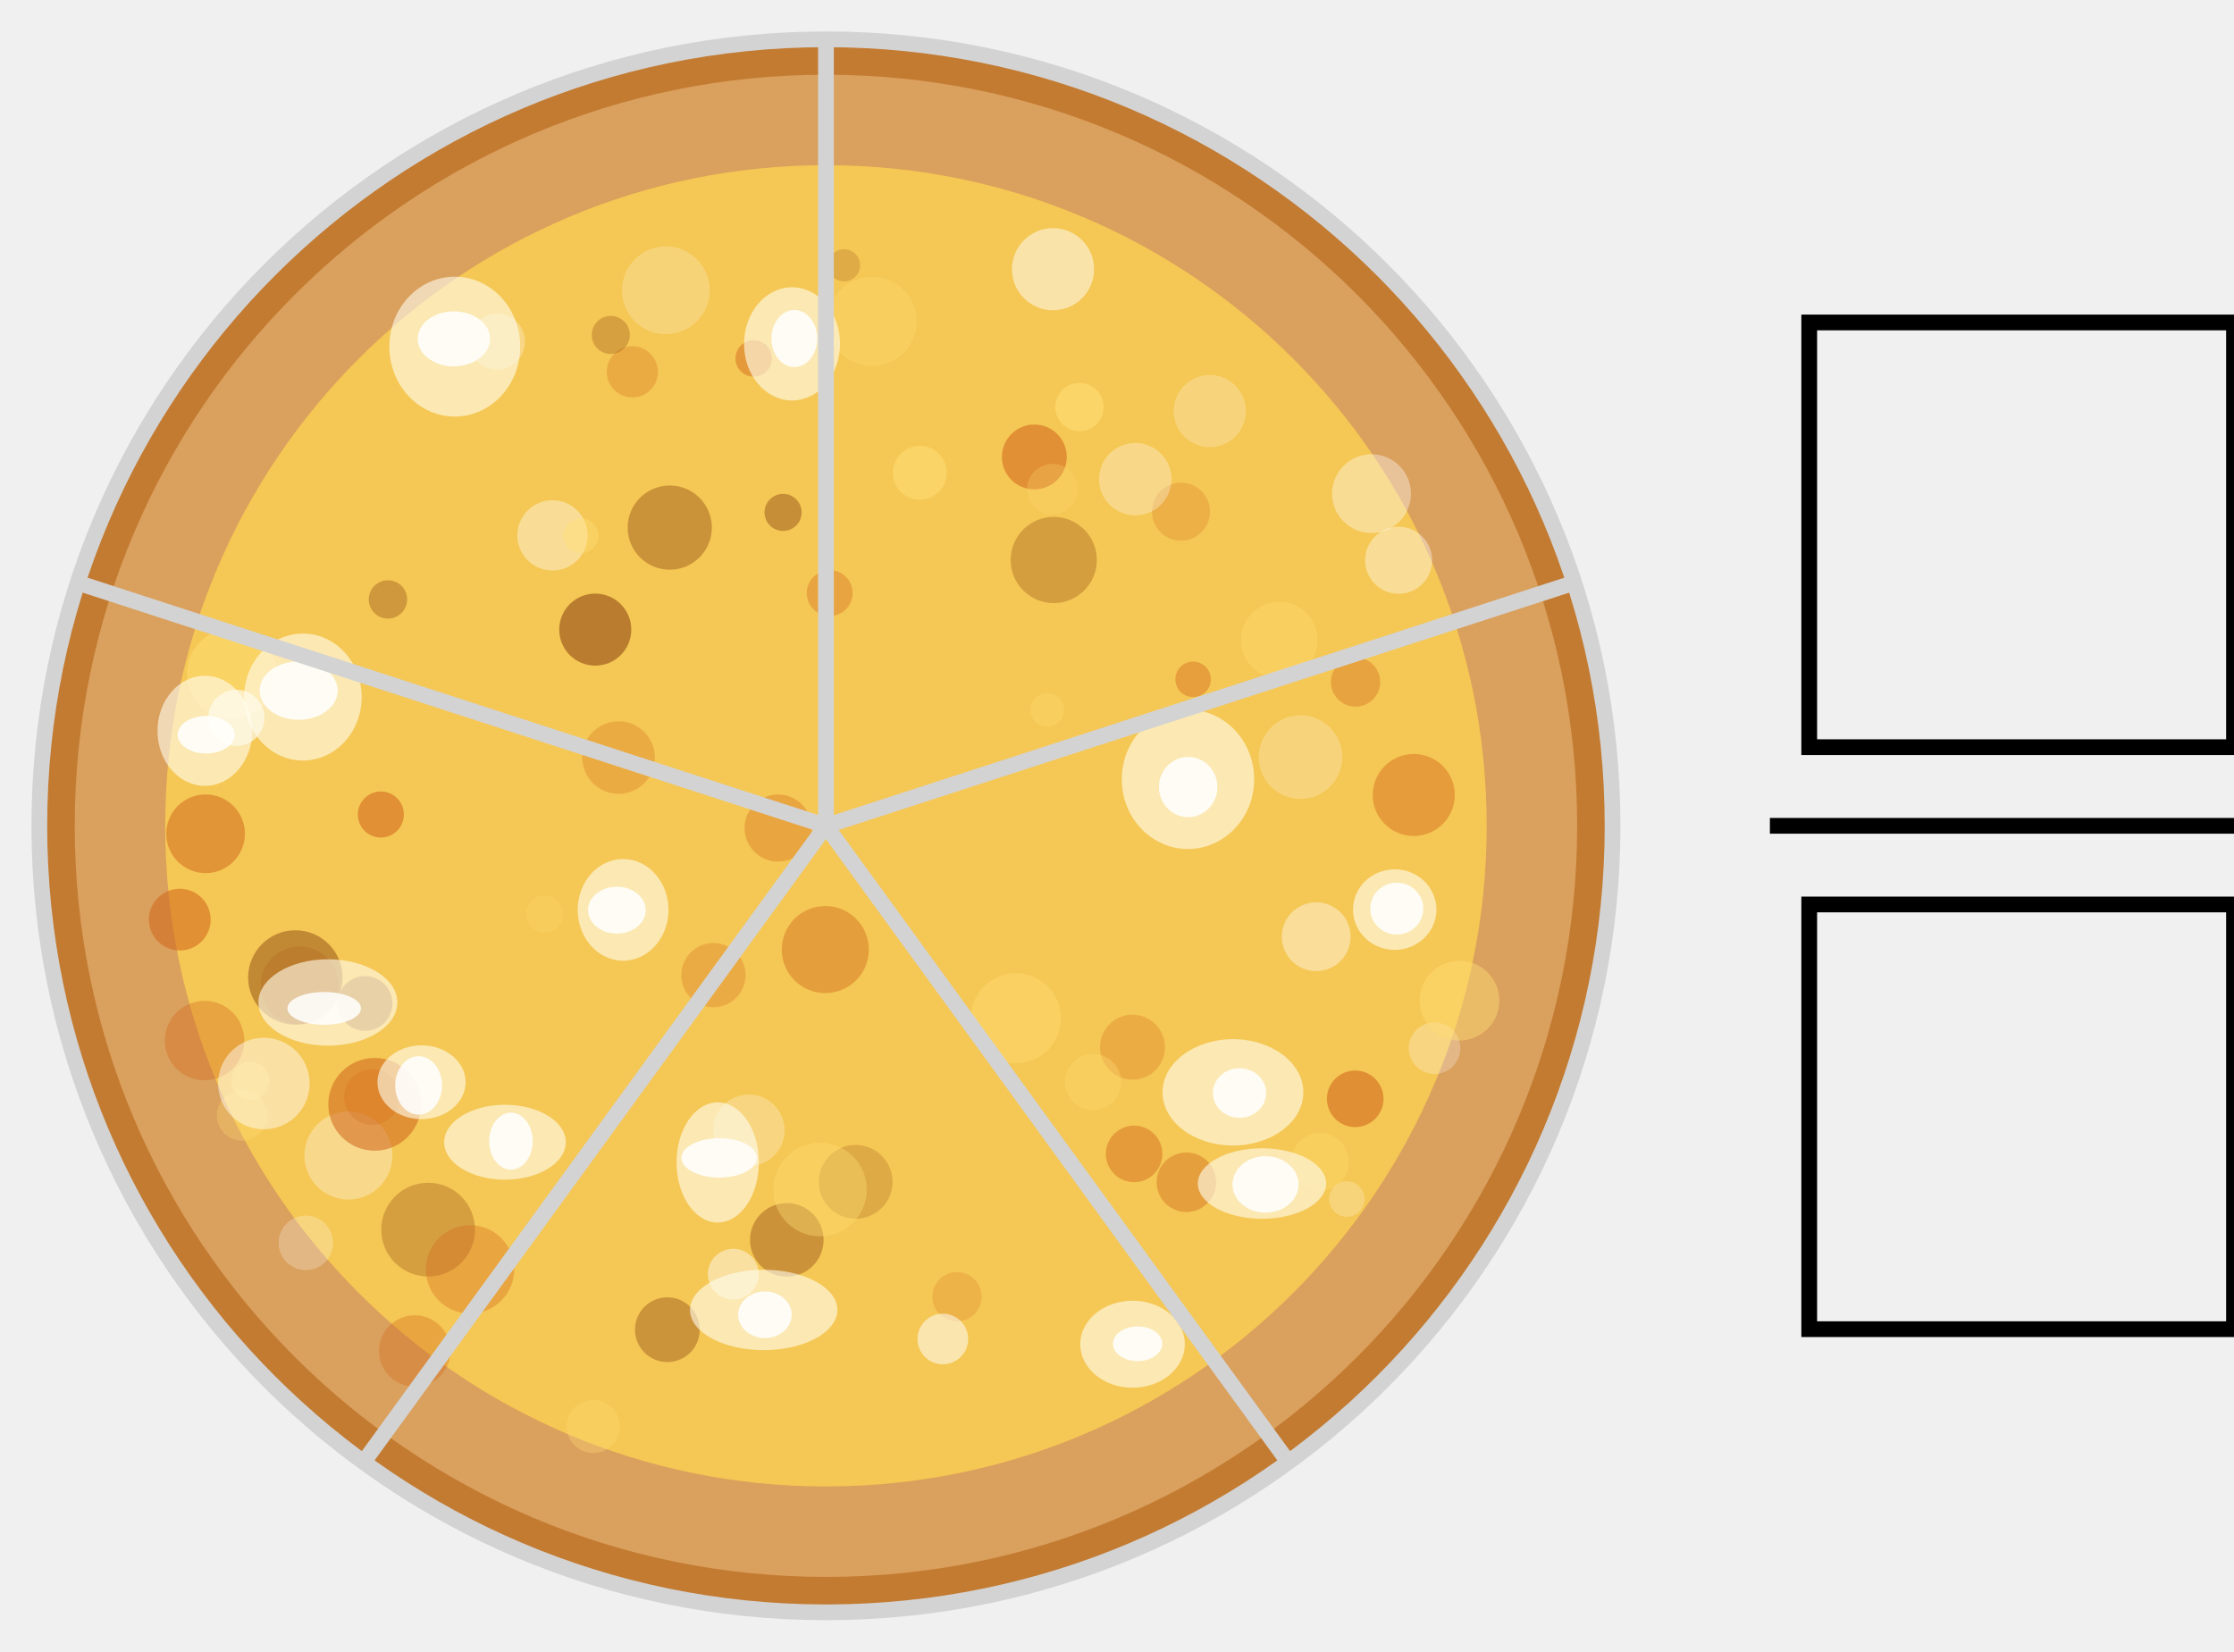
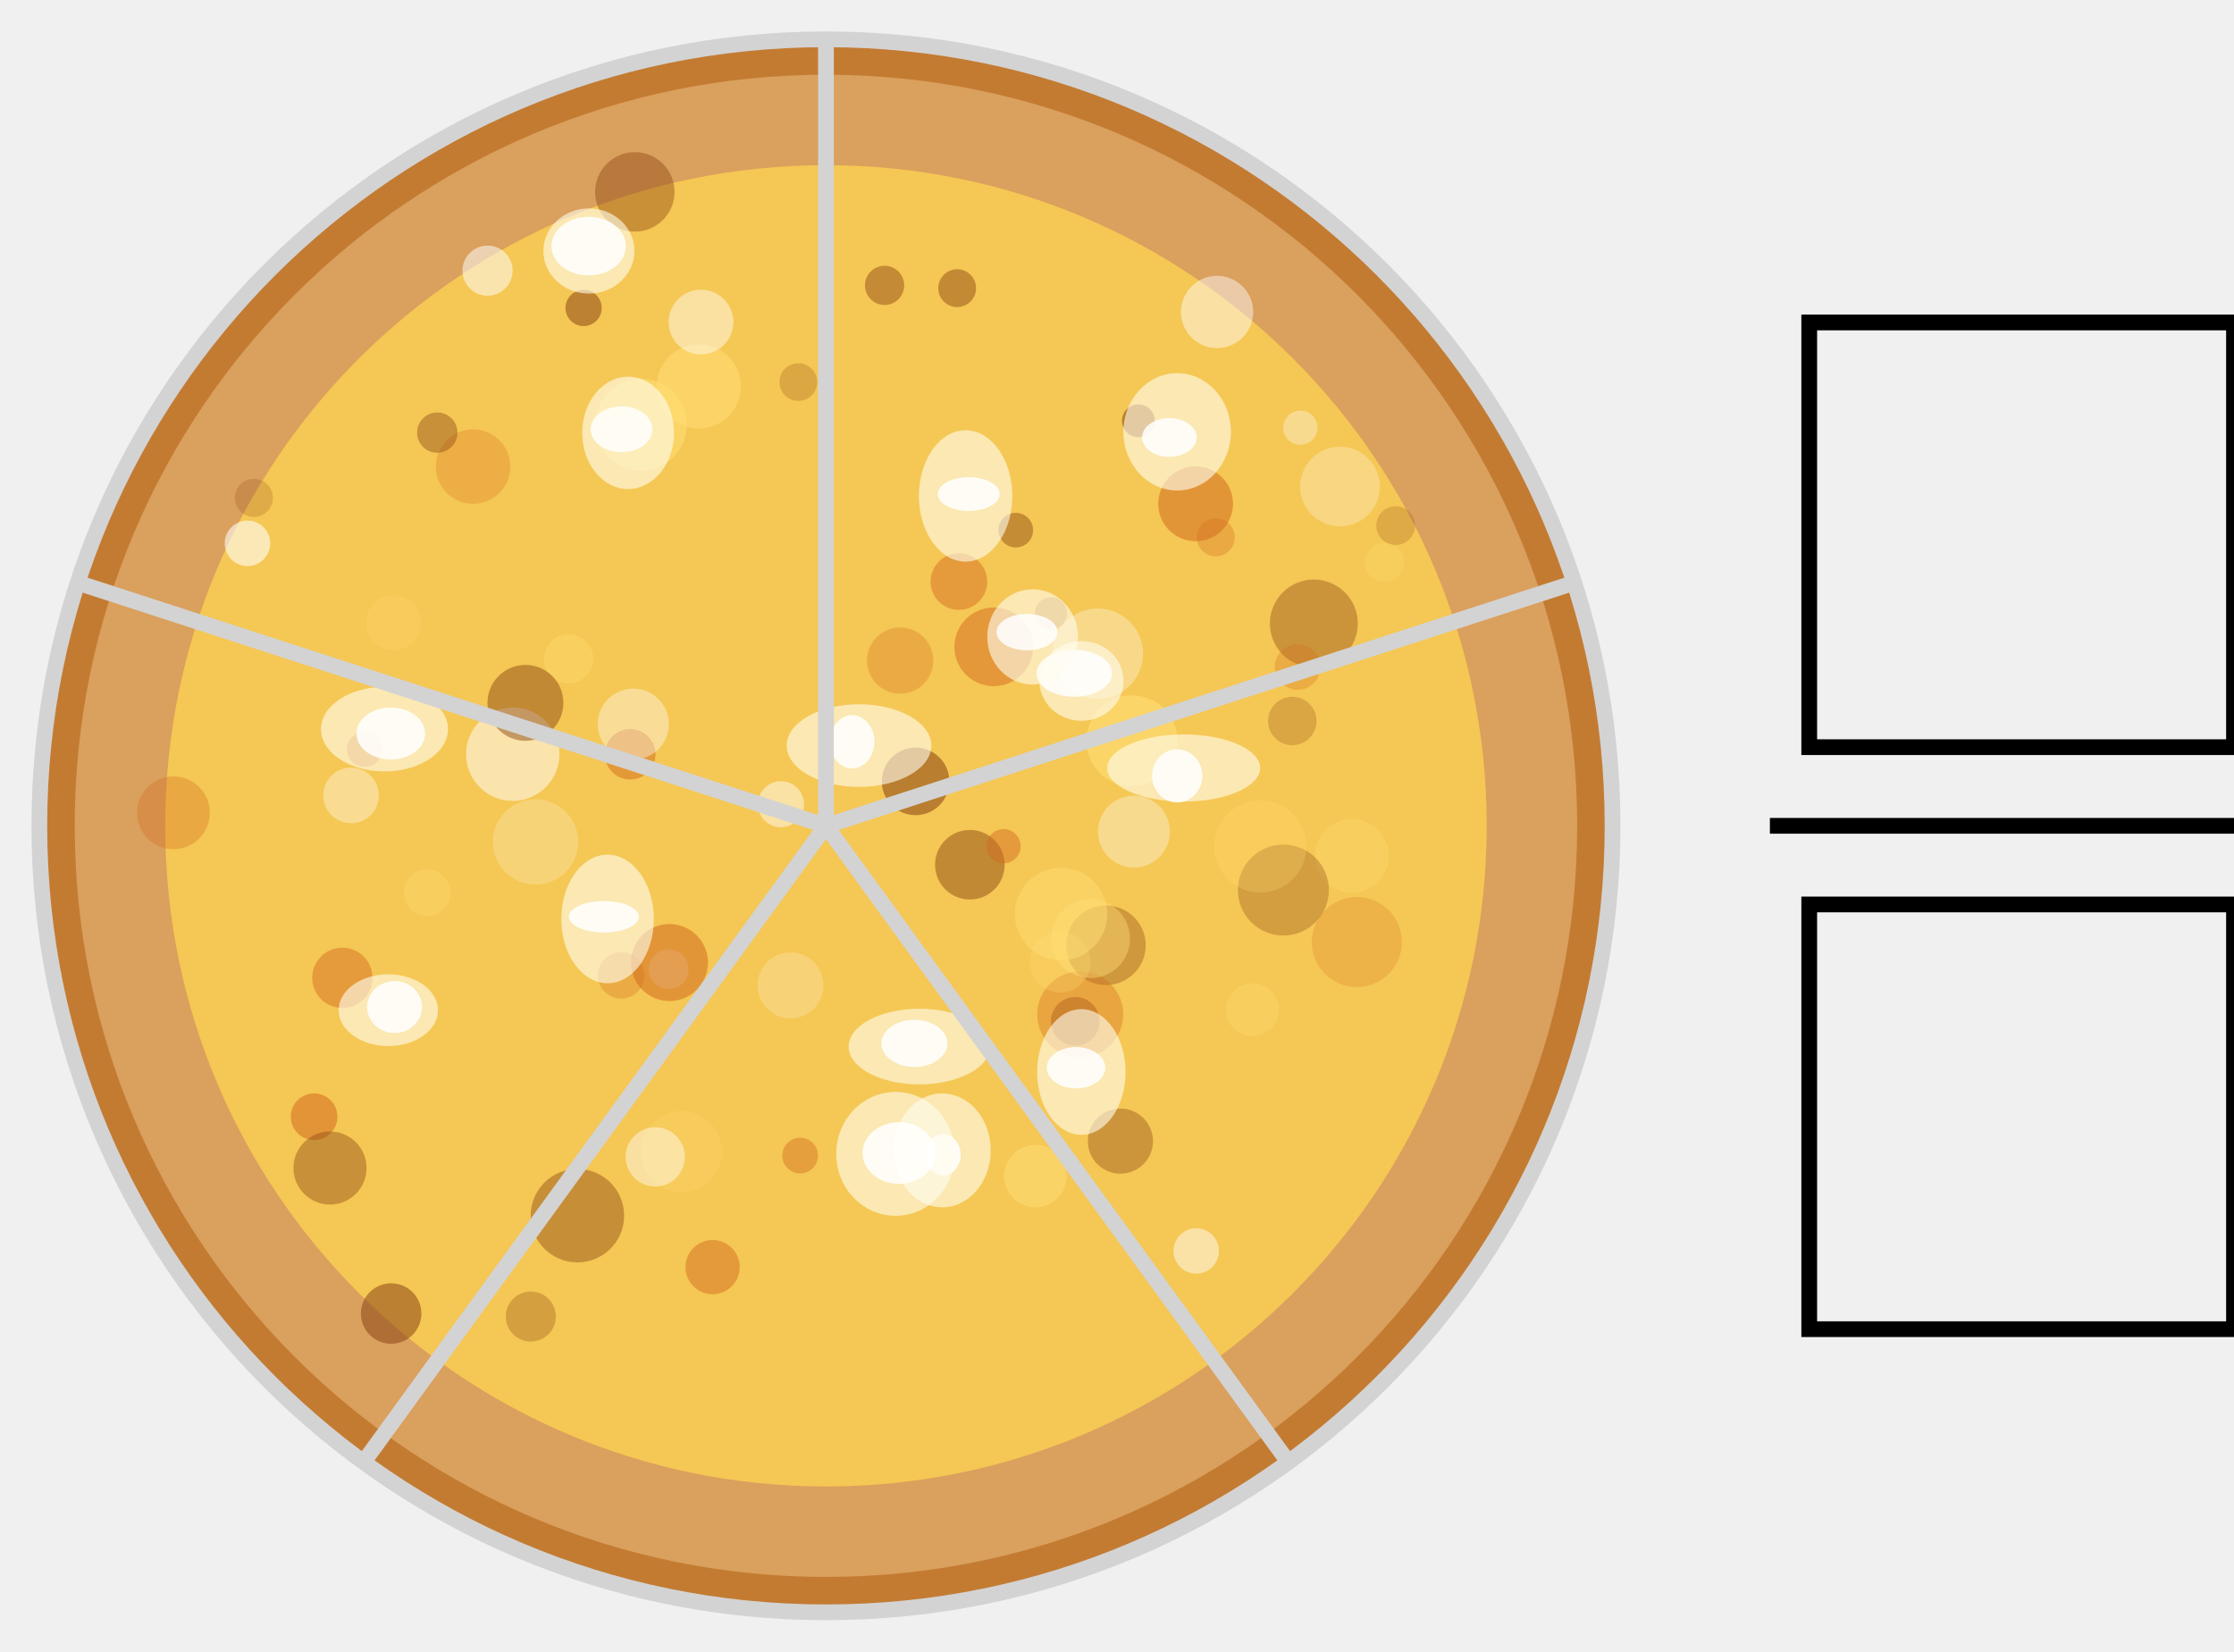
<svg xmlns="http://www.w3.org/2000/svg" xmlns:xlink="http://www.w3.org/1999/xlink" width="284.0" height="210" viewBox="0 0 284.0 210">
  <defs>
-     <clipPath id="clip-4494200656-4428709584">
+     <clipPath id="clip-4536684368-4536805328">
      <circle cx="105.0" cy="105.0" r="100" fill="none" />
    </clipPath>
  </defs>
  <g>
    <circle cx="105.0" cy="105.0" r="100" fill="#F5C754" />
-     <use xlink:href="#clip-4494200656-4428709584" />
-     <g clip-path="url(#clip-4494200656-4428709584)">
+     <use xlink:href="#clip-4536684368-4536805328" />
+     <g clip-path="url(#clip-4536684368-4536805328)">
      <circle cx="105.0" cy="105.0" r="92" stroke="#DAA05D" stroke-width="16" fill="none" />
      <circle cx="105.0" cy="105.0" r="98" stroke="#C37B32" stroke-width="5" fill="none" />
-       <circle cx="107.302" cy="33.732" r="2.04" fill="#8B4513" fill-opacity="0.218" />
-       <circle cx="105.475" cy="75.409" r="2.915" fill="#D2691E" fill-opacity="0.36" />
-       <circle cx="162.63" cy="81.373" r="4.864" fill="#FFDE75" fill-opacity="0.36" />
-       <circle cx="129.143" cy="129.466" r="5.739" fill="#FFDE75" fill-opacity="0.416" />
-       <circle cx="49.317" cy="76.215" r="2.437" fill="#8B4513" fill-opacity="0.361" />
-       <circle cx="133.955" cy="71.202" r="5.48" fill="#8B4513" fill-opacity="0.312" />
-       <circle cx="143.966" cy="133.147" r="4.129" fill="#D2691E" fill-opacity="0.282" />
-       <circle cx="75.417" cy="181.374" r="3.377" fill="#FFDE75" fill-opacity="0.341" />
-       <circle cx="54.427" cy="156.345" r="5.958" fill="#8B4513" fill-opacity="0.301" />
-       <circle cx="104.917" cy="120.733" r="5.534" fill="#D2691E" fill-opacity="0.431" />
-       <circle cx="95.81" cy="45.572" r="2.313" fill="#D2691E" fill-opacity="0.478" />
-       <circle cx="177.805" cy="71.235" r="4.264" fill="#FFFFFF" fill-opacity="0.39" />
-       <circle cx="138.955" cy="137.569" r="3.569" fill="#FFDE75" fill-opacity="0.349" />
-       <circle cx="44.295" cy="146.925" r="5.594" fill="#FFFFFF" fill-opacity="0.325" />
-       <circle cx="171.219" cy="152.456" r="2.26" fill="#FFFFFF" fill-opacity="0.224" />
-       <circle cx="63.183" cy="43.43" r="3.56" fill="#FFFFFF" fill-opacity="0.275" />
-       <circle cx="108.771" cy="150.269" r="4.691" fill="#8B4513" fill-opacity="0.223" />
-       <circle cx="182.365" cy="133.273" r="3.283" fill="#FFFFFF" fill-opacity="0.254" />
-       <circle cx="144.176" cy="146.714" r="3.591" fill="#D2691E" fill-opacity="0.464" />
-       <circle cx="70.238" cy="68.071" r="4.468" fill="#FFFFFF" fill-opacity="0.394" />
-       <circle cx="80.384" cy="47.279" r="3.255" fill="#D2691E" fill-opacity="0.296" />
-       <circle cx="121.66" cy="164.872" r="3.124" fill="#D2691E" fill-opacity="0.215" />
-       <circle cx="98.92" cy="105.286" r="4.263" fill="#D2691E" fill-opacity="0.37" />
-       <circle cx="174.355" cy="62.767" r="5.015" fill="#FFFFFF" fill-opacity="0.371" />
-       <circle cx="26.137" cy="106.013" r="5.002" fill="#D2691E" fill-opacity="0.525" />
-       <circle cx="59.756" cy="161.395" r="5.615" fill="#D2691E" fill-opacity="0.371" />
-       <circle cx="150.138" cy="65.06" r="3.686" fill="#D2691E" fill-opacity="0.245" />
-       <circle cx="131.491" cy="58.1" r="4.123" fill="#D2691E" fill-opacity="0.577" />
-       <circle cx="29.479" cy="85.681" r="5.735" fill="#FFDE75" fill-opacity="0.518" />
-       <circle cx="95.197" cy="143.716" r="4.548" fill="#FFFFFF" fill-opacity="0.262" />
-       <circle cx="90.695" cy="123.985" r="4.083" fill="#D2691E" fill-opacity="0.291" />
-       <circle cx="46.407" cy="127.586" r="3.476" fill="#8B4513" fill-opacity="0.434" />
-       <circle cx="26.007" cy="132.308" r="5.049" fill="#D2691E" fill-opacity="0.373" />
-       <circle cx="22.855" cy="116.927" r="3.924" fill="#D2691E" fill-opacity="0.58" />
-       <circle cx="172.283" cy="139.71" r="3.595" fill="#D2691E" fill-opacity="0.586" />
-       <circle cx="85.143" cy="67.084" r="5.351" fill="#8B4513" fill-opacity="0.41" />
-       <circle cx="100.024" cy="157.646" r="4.676" fill="#8B4513" fill-opacity="0.402" />
-       <circle cx="78.639" cy="96.323" r="4.615" fill="#D2691E" fill-opacity="0.295" />
-       <circle cx="84.65" cy="36.908" r="5.582" fill="#FFFFFF" fill-opacity="0.209" />
-       <circle cx="153.797" cy="52.268" r="4.588" fill="#FFFFFF" fill-opacity="0.231" />
-       <circle cx="119.86" cy="170.248" r="3.221" fill="#FFFFFF" fill-opacity="0.528" />
-       <circle cx="151.674" cy="86.375" r="2.255" fill="#D2691E" fill-opacity="0.424" />
-       <circle cx="47.301" cy="139.489" r="3.54" fill="#D2691E" fill-opacity="0.272" />
-       <circle cx="48.415" cy="103.565" r="2.927" fill="#D2691E" fill-opacity="0.578" />
-       <circle cx="38.097" cy="125.298" r="4.953" fill="#D2691E" fill-opacity="0.245" />
-       <circle cx="69.241" cy="116.222" r="2.378" fill="#FFDE75" fill-opacity="0.208" />
-       <circle cx="165.329" cy="96.264" r="5.308" fill="#FFFFFF" fill-opacity="0.235" />
-       <circle cx="133.135" cy="90.258" r="2.148" fill="#FFDE75" fill-opacity="0.34" />
-       <circle cx="110.873" cy="40.862" r="5.677" fill="#FFDE75" fill-opacity="0.322" />
-       <circle cx="37.543" cy="124.278" r="5.998" fill="#8B4513" fill-opacity="0.48" />
-       <circle cx="172.327" cy="86.716" r="3.129" fill="#D2691E" fill-opacity="0.383" />
-       <circle cx="52.726" cy="171.777" r="4.543" fill="#D2691E" fill-opacity="0.352" />
-       <circle cx="137.229" cy="51.756" r="3.075" fill="#FFDE75" fill-opacity="0.589" />
-       <circle cx="167.797" cy="147.749" r="3.693" fill="#FFDE75" fill-opacity="0.288" />
-       <circle cx="150.82" cy="150.321" r="3.78" fill="#D2691E" fill-opacity="0.422" />
-       <circle cx="30.776" cy="141.824" r="3.208" fill="#FFDE75" fill-opacity="0.3" />
-       <circle cx="30.049" cy="91.273" r="3.571" fill="#FFFFFF" fill-opacity="0.587" />
-       <circle cx="133.793" cy="62.209" r="3.228" fill="#FFDE75" fill-opacity="0.242" />
-       <circle cx="84.837" cy="169.067" r="4.116" fill="#8B4513" fill-opacity="0.389" />
-       <circle cx="179.727" cy="101.079" r="5.216" fill="#D2691E" fill-opacity="0.456" />
-       <circle cx="77.645" cy="42.587" r="2.42" fill="#8B4513" fill-opacity="0.296" />
-       <circle cx="104.242" cy="151.249" r="5.945" fill="#FFDE75" fill-opacity="0.391" />
-       <circle cx="73.839" cy="68.126" r="2.223" fill="#FFDE75" fill-opacity="0.429" />
-       <circle cx="47.633" cy="140.413" r="5.898" fill="#D2691E" fill-opacity="0.571" />
-       <circle cx="144.322" cy="60.924" r="4.605" fill="#FFFFFF" fill-opacity="0.303" />
-       <circle cx="31.816" cy="137.409" r="2.414" fill="#FFDE75" fill-opacity="0.395" />
-       <circle cx="133.866" cy="34.227" r="5.223" fill="#FFFFFF" fill-opacity="0.497" />
-       <circle cx="167.326" cy="119.101" r="4.376" fill="#FFFFFF" fill-opacity="0.399" />
-       <circle cx="185.536" cy="127.223" r="5.071" fill="#FFDE75" fill-opacity="0.462" />
-       <circle cx="116.929" cy="60.113" r="3.437" fill="#FFDE75" fill-opacity="0.53" />
-       <circle cx="33.543" cy="137.766" r="5.819" fill="#FFFFFF" fill-opacity="0.461" />
-       <circle cx="99.551" cy="65.152" r="2.359" fill="#8B4513" fill-opacity="0.431" />
-       <circle cx="38.881" cy="158.025" r="3.469" fill="#FFFFFF" fill-opacity="0.244" />
-       <circle cx="75.674" cy="80.053" r="4.58" fill="#8B4513" fill-opacity="0.56" />
-       <circle cx="93.219" cy="162.009" r="3.235" fill="#FFFFFF" fill-opacity="0.448" />
-       <ellipse cx="79.214" cy="115.686" rx="5.774" ry="6.467" fill="#FFFDF0" fill-opacity="0.6" />
-       <ellipse cx="78.423" cy="115.725" rx="3.671" ry="2.984" fill="#FFFFFF" fill-opacity="0.85" />
-       <ellipse cx="26.047" cy="92.924" rx="6.024" ry="6.998" fill="#FFFDF0" fill-opacity="0.6" />
-       <ellipse cx="26.21" cy="93.417" rx="3.625" ry="2.389" fill="#FFFFFF" fill-opacity="0.85" />
-       <ellipse cx="38.511" cy="88.626" rx="7.47" ry="8.075" fill="#FFFDF0" fill-opacity="0.6" />
-       <ellipse cx="37.974" cy="87.806" rx="4.962" ry="3.715" fill="#FFFFFF" fill-opacity="0.85" />
-       <ellipse cx="57.814" cy="44.074" rx="8.319" ry="8.892" fill="#FFFDF0" fill-opacity="0.6" />
-       <ellipse cx="57.696" cy="43.085" rx="4.602" ry="3.5" fill="#FFFFFF" fill-opacity="0.85" />
-       <ellipse cx="156.74" cy="138.888" rx="8.955" ry="6.763" fill="#FFFDF0" fill-opacity="0.6" />
-       <ellipse cx="157.576" cy="138.974" rx="3.391" ry="3.155" fill="#FFFFFF" fill-opacity="0.85" />
-       <ellipse cx="41.688" cy="127.463" rx="8.836" ry="5.495" fill="#FFFDF0" fill-opacity="0.6" />
-       <ellipse cx="41.216" cy="128.212" rx="4.675" ry="2.085" fill="#FFFFFF" fill-opacity="0.85" />
-       <ellipse cx="97.086" cy="166.556" rx="9.37" ry="5.111" fill="#FFFDF0" fill-opacity="0.6" />
-       <ellipse cx="97.242" cy="167.168" rx="3.406" ry="2.966" fill="#FFFFFF" fill-opacity="0.85" />
-       <ellipse cx="151.023" cy="99.088" rx="8.417" ry="8.863" fill="#FFFDF0" fill-opacity="0.6" />
-       <ellipse cx="151.049" cy="100.07" rx="3.717" ry="3.835" fill="#FFFFFF" fill-opacity="0.85" />
-       <ellipse cx="143.974" cy="170.914" rx="6.647" ry="5.534" fill="#FFFDF0" fill-opacity="0.6" />
-       <ellipse cx="144.622" cy="170.853" rx="3.141" ry="2.209" fill="#FFFFFF" fill-opacity="0.85" />
-       <ellipse cx="91.239" cy="147.802" rx="5.234" ry="7.643" fill="#FFFDF0" fill-opacity="0.6" />
-       <ellipse cx="91.428" cy="147.223" rx="4.798" ry="2.507" fill="#FFFFFF" fill-opacity="0.85" />
-       <ellipse cx="160.429" cy="150.482" rx="8.155" ry="4.484" fill="#FFFDF0" fill-opacity="0.6" />
-       <ellipse cx="160.882" cy="150.595" rx="4.206" ry="3.593" fill="#FFFFFF" fill-opacity="0.85" />
-       <ellipse cx="177.305" cy="115.653" rx="5.306" ry="5.125" fill="#FFFDF0" fill-opacity="0.6" />
-       <ellipse cx="177.566" cy="115.528" rx="3.374" ry="3.301" fill="#FFFFFF" fill-opacity="0.85" />
-       <ellipse cx="53.592" cy="137.602" rx="5.607" ry="4.693" fill="#FFFDF0" fill-opacity="0.6" />
-       <ellipse cx="53.221" cy="138.01" rx="2.979" ry="3.716" fill="#FFFFFF" fill-opacity="0.85" />
-       <ellipse cx="64.196" cy="145.23" rx="7.735" ry="4.766" fill="#FFFDF0" fill-opacity="0.6" />
-       <ellipse cx="64.954" cy="145.094" rx="2.773" ry="3.625" fill="#FFFFFF" fill-opacity="0.85" />
-       <ellipse cx="100.688" cy="43.723" rx="6.103" ry="7.198" fill="#FFFDF0" fill-opacity="0.6" />
-       <ellipse cx="100.983" cy="43.042" rx="2.916" ry="3.633" fill="#FFFFFF" fill-opacity="0.85" />
+       <circle cx="88.835" cy="49.137" r="5.36" fill="#FFDE75" fill-opacity="0.559" />
+       <circle cx="46.342" cy="95.279" r="2.242" fill="#D2691E" fill-opacity="0.41" />
+       <circle cx="140.593" cy="120.191" r="5.056" fill="#8B4513" fill-opacity="0.363" />
+       <circle cx="114.433" cy="83.988" r="4.214" fill="#D2691E" fill-opacity="0.292" />
+       <circle cx="177.426" cy="66.829" r="2.464" fill="#8B4513" fill-opacity="0.215" />
+       <circle cx="72.282" cy="83.771" r="3.128" fill="#FFDE75" fill-opacity="0.382" />
+       <circle cx="101.489" cy="48.579" r="2.395" fill="#8B4513" fill-opacity="0.248" />
+       <circle cx="123.294" cy="109.947" r="4.424" fill="#8B4513" fill-opacity="0.478" />
+       <circle cx="170.348" cy="61.865" r="5.07" fill="#FFFFFF" fill-opacity="0.267" />
+       <circle cx="43.52" cy="124.326" r="3.831" fill="#D2691E" fill-opacity="0.468" />
+       <circle cx="86.622" cy="146.422" r="5.178" fill="#FFDE75" fill-opacity="0.233" />
+       <circle cx="32.273" cy="63.303" r="2.419" fill="#8B4513" fill-opacity="0.214" />
+       <circle cx="167.024" cy="79.276" r="5.59" fill="#8B4513" fill-opacity="0.388" />
+       <circle cx="165.306" cy="54.383" r="2.173" fill="#FFFFFF" fill-opacity="0.344" />
+       <circle cx="89.116" cy="40.949" r="4.118" fill="#FFFFFF" fill-opacity="0.453" />
+       <circle cx="31.462" cy="69.084" r="2.897" fill="#FFFFFF" fill-opacity="0.582" />
+       <circle cx="136.696" cy="129.859" r="3.091" fill="#8B4513" fill-opacity="0.397" />
+       <circle cx="164.953" cy="84.809" r="2.897" fill="#D2691E" fill-opacity="0.287" />
+       <circle cx="80.115" cy="95.903" r="3.215" fill="#D2691E" fill-opacity="0.482" />
+       <circle cx="127.578" cy="107.591" r="2.176" fill="#D2691E" fill-opacity="0.454" />
+       <circle cx="80.507" cy="92.066" r="4.519" fill="#FFFFFF" fill-opacity="0.387" />
+       <circle cx="116.396" cy="99.351" r="4.295" fill="#8B4513" fill-opacity="0.566" />
+       <circle cx="85.008" cy="123.23" r="2.524" fill="#FFFFFF" fill-opacity="0.342" />
+       <circle cx="144.72" cy="53.501" r="2.079" fill="#8B4513" fill-opacity="0.566" />
+       <circle cx="133.608" cy="77.974" r="2.028" fill="#8B4513" fill-opacity="0.286" />
+       <circle cx="54.296" cy="113.518" r="2.979" fill="#FFDE75" fill-opacity="0.336" />
+       <circle cx="126.331" cy="82.244" r="5.001" fill="#D2691E" fill-opacity="0.491" />
+       <circle cx="121.68" cy="36.638" r="2.403" fill="#8B4513" fill-opacity="0.473" />
+       <circle cx="144.159" cy="105.732" r="4.57" fill="#FFFFFF" fill-opacity="0.337" />
+       <circle cx="60.138" cy="59.322" r="4.735" fill="#D2691E" fill-opacity="0.261" />
+       <circle cx="39.931" cy="141.99" r="2.964" fill="#D2691E" fill-opacity="0.537" />
+       <circle cx="131.632" cy="149.549" r="3.973" fill="#FFDE75" fill-opacity="0.54" />
+       <circle cx="73.403" cy="154.567" r="5.941" fill="#8B4513" fill-opacity="0.435" />
+       <circle cx="81.475" cy="53.992" r="5.847" fill="#FFDE75" fill-opacity="0.534" />
+       <circle cx="152.074" cy="159.054" r="2.885" fill="#FFFFFF" fill-opacity="0.488" />
+       <circle cx="68.082" cy="107.046" r="5.423" fill="#FFFFFF" fill-opacity="0.212" />
+       <circle cx="137.326" cy="128.977" r="5.468" fill="#D2691E" fill-opacity="0.359" />
+       <circle cx="55.592" cy="55.008" r="2.565" fill="#8B4513" fill-opacity="0.42" />
+       <circle cx="100.493" cy="125.289" r="4.189" fill="#FFFFFF" fill-opacity="0.207" />
+       <circle cx="171.866" cy="108.831" r="4.706" fill="#FFDE75" fill-opacity="0.323" />
+       <circle cx="44.627" cy="101.133" r="3.54" fill="#FFFFFF" fill-opacity="0.358" />
+       <circle cx="85.109" cy="122.385" r="4.896" fill="#D2691E" fill-opacity="0.534" />
+       <circle cx="164.286" cy="91.669" r="3.077" fill="#8B4513" fill-opacity="0.254" />
+       <circle cx="172.489" cy="119.774" r="5.724" fill="#D2691E" fill-opacity="0.208" />
+       <circle cx="65.181" cy="95.895" r="5.937" fill="#FFFFFF" fill-opacity="0.514" />
+       <circle cx="78.967" cy="124.012" r="2.956" fill="#D2691E" fill-opacity="0.292" />
+       <circle cx="90.592" cy="161.114" r="3.447" fill="#D2691E" fill-opacity="0.477" />
+       <circle cx="41.952" cy="148.509" r="4.645" fill="#8B4513" fill-opacity="0.42" />
+       <circle cx="154.56" cy="68.317" r="2.416" fill="#D2691E" fill-opacity="0.324" />
+       <circle cx="163.152" cy="113.165" r="5.784" fill="#8B4513" fill-opacity="0.319" />
+       <circle cx="121.901" cy="73.947" r="3.596" fill="#D2691E" fill-opacity="0.455" />
+       <circle cx="83.297" cy="147.095" r="3.766" fill="#FFFFFF" fill-opacity="0.442" />
+       <circle cx="129.132" cy="67.406" r="2.202" fill="#8B4513" fill-opacity="0.45" />
+       <circle cx="99.278" cy="102.254" r="2.932" fill="#FFFFFF" fill-opacity="0.471" />
+       <circle cx="160.204" cy="107.62" r="5.862" fill="#FFDE75" fill-opacity="0.262" />
+       <circle cx="175.998" cy="71.512" r="2.5" fill="#FFDE75" fill-opacity="0.229" />
+       <circle cx="139.559" cy="83.111" r="5.75" fill="#FFFFFF" fill-opacity="0.316" />
+       <circle cx="80.703" cy="24.396" r="5.052" fill="#8B4513" fill-opacity="0.416" />
+       <circle cx="134.886" cy="116.217" r="5.878" fill="#FFDE75" fill-opacity="0.48" />
+       <circle cx="67.48" cy="167.394" r="3.18" fill="#8B4513" fill-opacity="0.305" />
+       <circle cx="74.192" cy="39.158" r="2.304" fill="#8B4513" fill-opacity="0.535" />
+       <circle cx="66.797" cy="89.368" r="4.826" fill="#8B4513" fill-opacity="0.477" />
+       <circle cx="22.053" cy="103.345" r="4.624" fill="#D2691E" fill-opacity="0.321" />
+       <circle cx="154.721" cy="39.667" r="4.595" fill="#FFFFFF" fill-opacity="0.457" />
+       <circle cx="142.434" cy="145.092" r="4.14" fill="#8B4513" fill-opacity="0.384" />
+       <circle cx="50.021" cy="79.183" r="3.497" fill="#FFDE75" fill-opacity="0.26" />
+       <circle cx="151.997" cy="64.059" r="4.754" fill="#D2691E" fill-opacity="0.524" />
+       <circle cx="138.634" cy="119.346" r="5.019" fill="#FFDE75" fill-opacity="0.409" />
+       <circle cx="101.722" cy="146.928" r="2.271" fill="#D2691E" fill-opacity="0.421" />
+       <circle cx="143.899" cy="94.194" r="5.786" fill="#FFDE75" fill-opacity="0.589" />
+       <circle cx="61.98" cy="34.413" r="3.188" fill="#FFFFFF" fill-opacity="0.526" />
+       <circle cx="159.218" cy="128.385" r="3.365" fill="#FFDE75" fill-opacity="0.301" />
+       <circle cx="49.726" cy="167.012" r="3.844" fill="#8B4513" fill-opacity="0.542" />
+       <circle cx="112.454" cy="36.284" r="2.493" fill="#8B4513" fill-opacity="0.466" />
+       <circle cx="134.772" cy="122.331" r="3.868" fill="#FFDE75" fill-opacity="0.257" />
+       <ellipse cx="116.875" cy="133.069" rx="8.997" ry="4.813" fill="#FFFDF0" fill-opacity="0.6" />
+       <ellipse cx="116.241" cy="132.664" rx="4.194" ry="3.003" fill="#FFFFFF" fill-opacity="0.85" />
+       <ellipse cx="149.646" cy="54.906" rx="6.836" ry="7.458" fill="#FFFDF0" fill-opacity="0.6" />
+       <ellipse cx="148.661" cy="55.624" rx="3.479" ry="2.469" fill="#FFFFFF" fill-opacity="0.85" />
+       <ellipse cx="74.867" cy="31.914" rx="5.791" ry="5.415" fill="#FFFDF0" fill-opacity="0.6" />
+       <ellipse cx="74.836" cy="31.295" rx="4.733" ry="3.728" fill="#FFFFFF" fill-opacity="0.85" />
+       <ellipse cx="119.776" cy="146.268" rx="6.176" ry="7.245" fill="#FFFDF0" fill-opacity="0.6" />
+       <ellipse cx="119.887" cy="146.822" rx="2.239" ry="2.635" fill="#FFFFFF" fill-opacity="0.85" />
+       <ellipse cx="109.202" cy="94.797" rx="9.197" ry="5.257" fill="#FFFDF0" fill-opacity="0.6" />
+       <ellipse cx="108.329" cy="94.317" rx="2.833" ry="3.393" fill="#FFFFFF" fill-opacity="0.85" />
+       <ellipse cx="137.481" cy="86.585" rx="5.35" ry="5.065" fill="#FFFDF0" fill-opacity="0.6" />
+       <ellipse cx="136.564" cy="85.609" rx="4.807" ry="2.987" fill="#FFFFFF" fill-opacity="0.85" />
+       <ellipse cx="113.846" cy="146.713" rx="7.54" ry="7.878" fill="#FFFDF0" fill-opacity="0.6" />
+       <ellipse cx="114.281" cy="146.603" rx="4.629" ry="3.924" fill="#FFFFFF" fill-opacity="0.85" />
+       <ellipse cx="48.881" cy="92.708" rx="8.076" ry="5.377" fill="#FFFDF0" fill-opacity="0.6" />
+       <ellipse cx="49.679" cy="93.265" rx="4.367" ry="3.303" fill="#FFFFFF" fill-opacity="0.85" />
+       <ellipse cx="49.369" cy="128.443" rx="6.318" ry="4.566" fill="#FFFDF0" fill-opacity="0.6" />
+       <ellipse cx="50.163" cy="128.045" rx="3.492" ry="3.306" fill="#FFFFFF" fill-opacity="0.85" />
+       <ellipse cx="137.467" cy="136.301" rx="5.622" ry="7.99" fill="#FFFDF0" fill-opacity="0.6" />
+       <ellipse cx="136.79" cy="135.76" rx="3.722" ry="2.627" fill="#FFFFFF" fill-opacity="0.85" />
+       <ellipse cx="122.754" cy="63.054" rx="5.939" ry="8.352" fill="#FFFDF0" fill-opacity="0.6" />
+       <ellipse cx="123.159" cy="62.817" rx="3.94" ry="2.152" fill="#FFFFFF" fill-opacity="0.85" />
+       <ellipse cx="79.848" cy="55.035" rx="5.837" ry="7.143" fill="#FFFDF0" fill-opacity="0.6" />
+       <ellipse cx="79.017" cy="54.586" rx="3.925" ry="2.918" fill="#FFFFFF" fill-opacity="0.85" />
+       <ellipse cx="131.271" cy="80.981" rx="5.764" ry="6.055" fill="#FFFDF0" fill-opacity="0.6" />
+       <ellipse cx="130.567" cy="80.372" rx="3.874" ry="2.315" fill="#FFFFFF" fill-opacity="0.85" />
+       <ellipse cx="150.482" cy="97.649" rx="9.717" ry="4.274" fill="#FFFDF0" fill-opacity="0.6" />
+       <ellipse cx="149.655" cy="98.649" rx="3.2" ry="3.383" fill="#FFFFFF" fill-opacity="0.85" />
+       <ellipse cx="77.235" cy="116.842" rx="5.882" ry="8.176" fill="#FFFDF0" fill-opacity="0.6" />
+       <ellipse cx="76.769" cy="116.565" rx="4.459" ry="2.003" fill="#FFFFFF" fill-opacity="0.85" />
    </g>
    <path d="M105.0,105.0 L105.0,5.0" stroke="lightgray" stroke-width="2" />
    <path d="M105.0,105.0 L200.106,74.098" stroke="lightgray" stroke-width="2" />
    <path d="M105.0,105.0 L163.779,185.902" stroke="lightgray" stroke-width="2" />
    <path d="M105.0,105.0 L46.221,185.902" stroke="lightgray" stroke-width="2" />
    <path d="M105.0,105.0 L9.894,74.098" stroke="lightgray" stroke-width="2" />
    <circle cx="105.0" cy="105.0" r="100" fill="none" stroke="lightgray" stroke-width="2" />
    <rect x="230.0" y="41.0" width="54.0" height="54.0" fill="none" stroke="black" stroke-width="2" />
    <rect x="230.0" y="115.0" width="54.0" height="54.0" fill="none" stroke="black" stroke-width="2" />
    <path d="M225.0,105.0 L289.0,105.0" stroke="black" stroke-width="2" />
  </g>
</svg>
